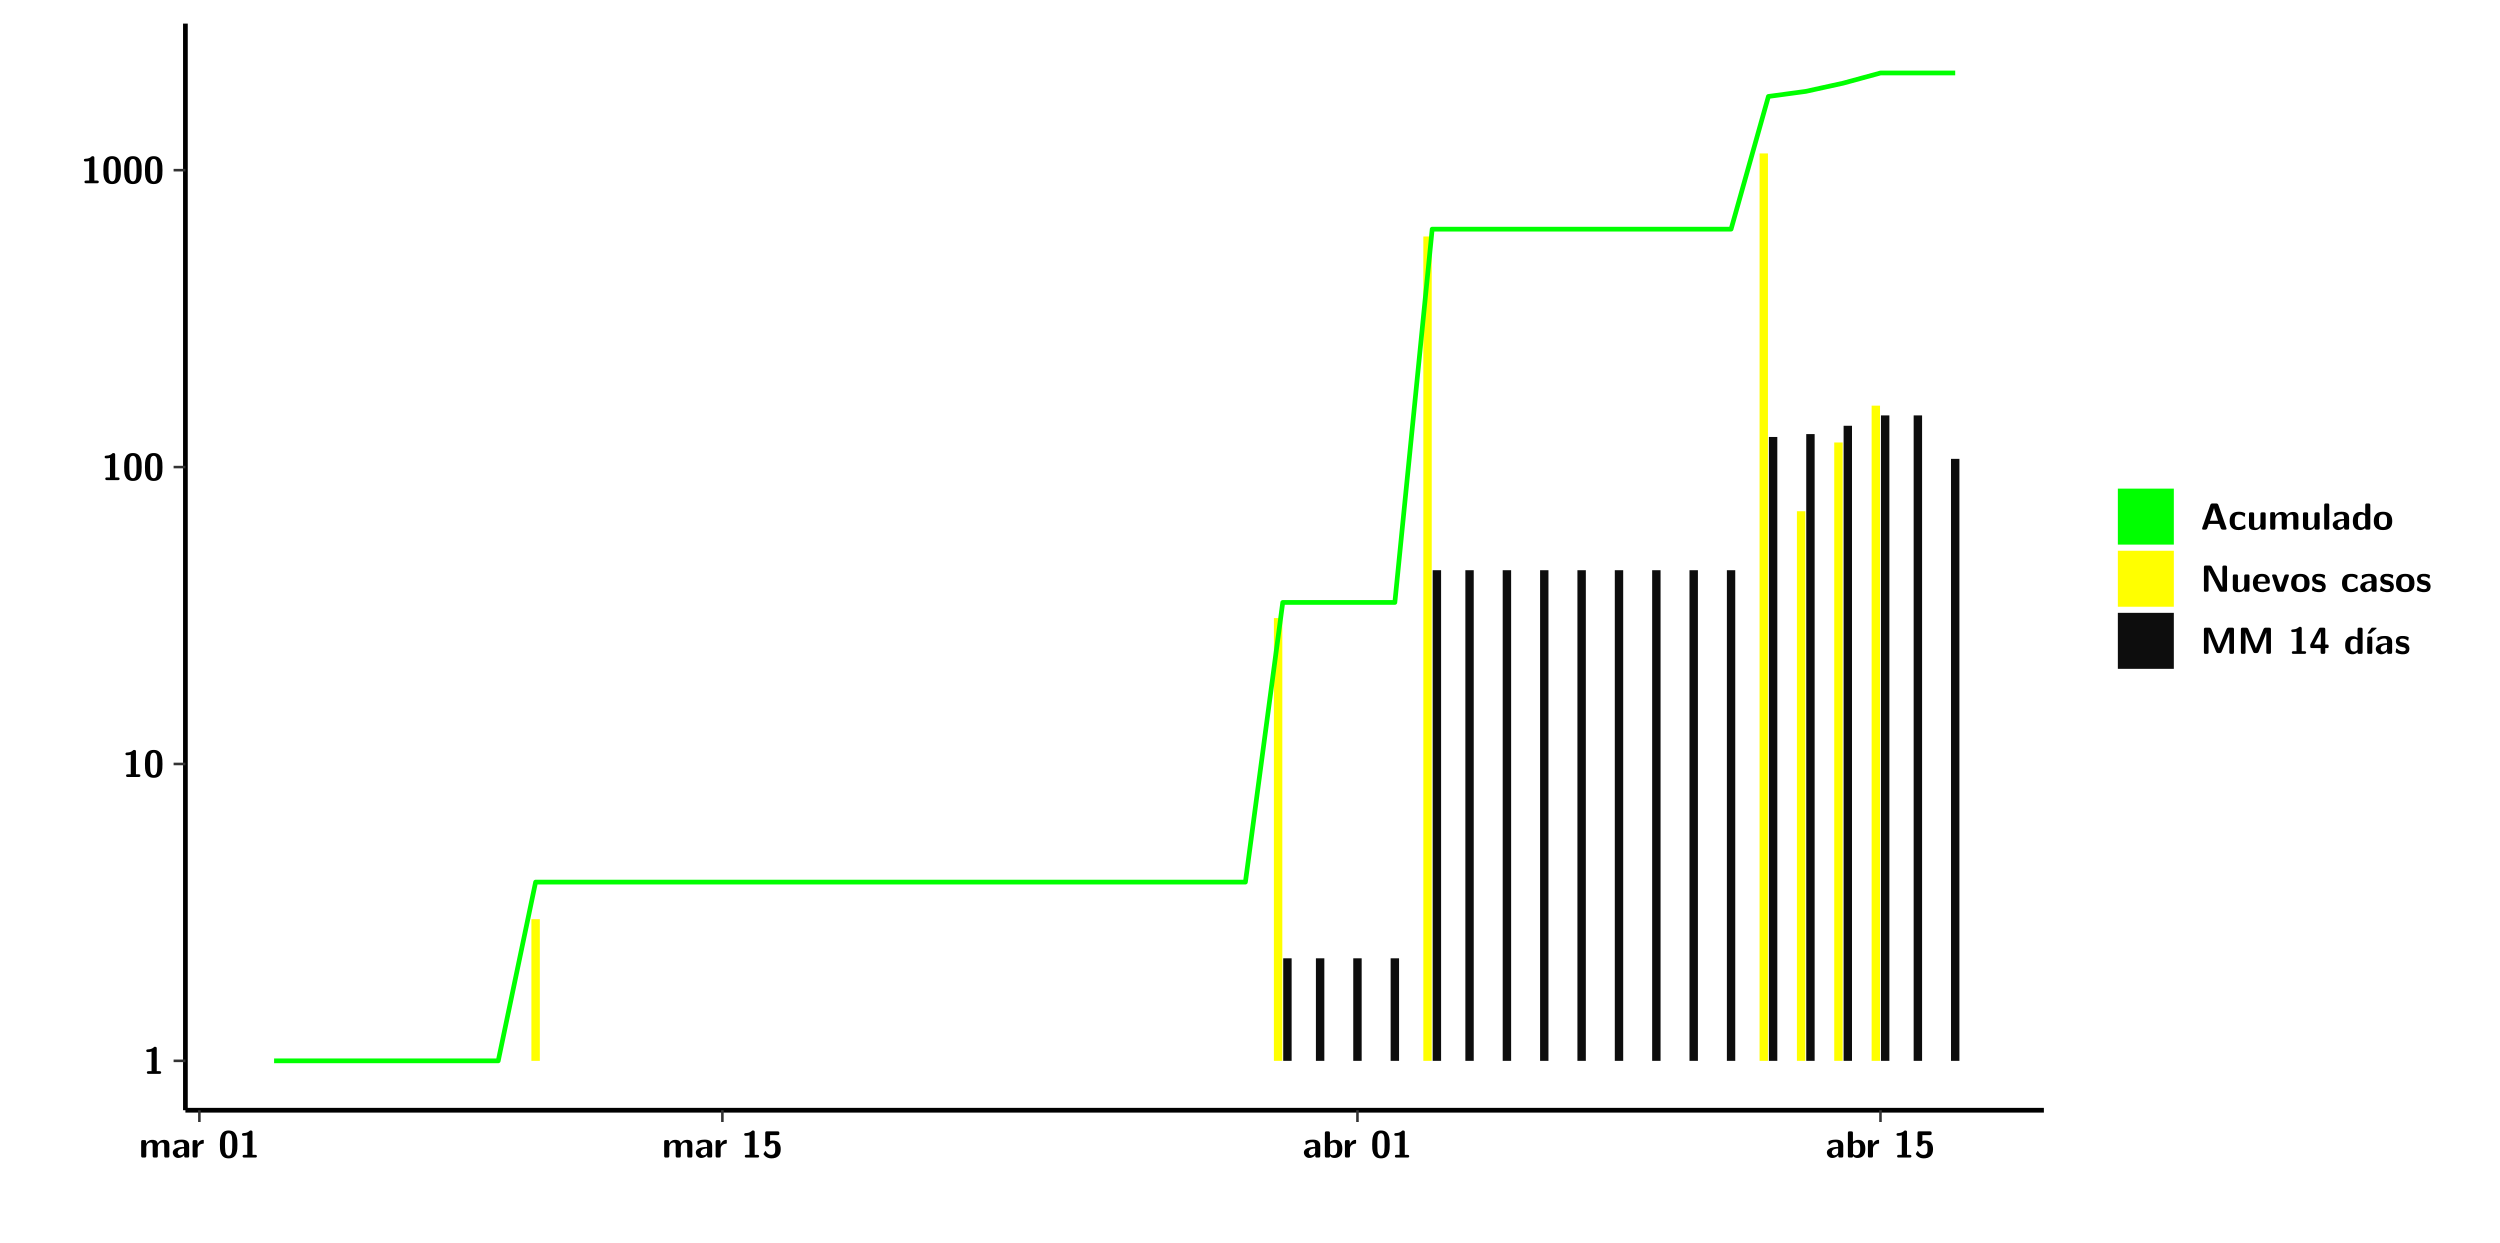
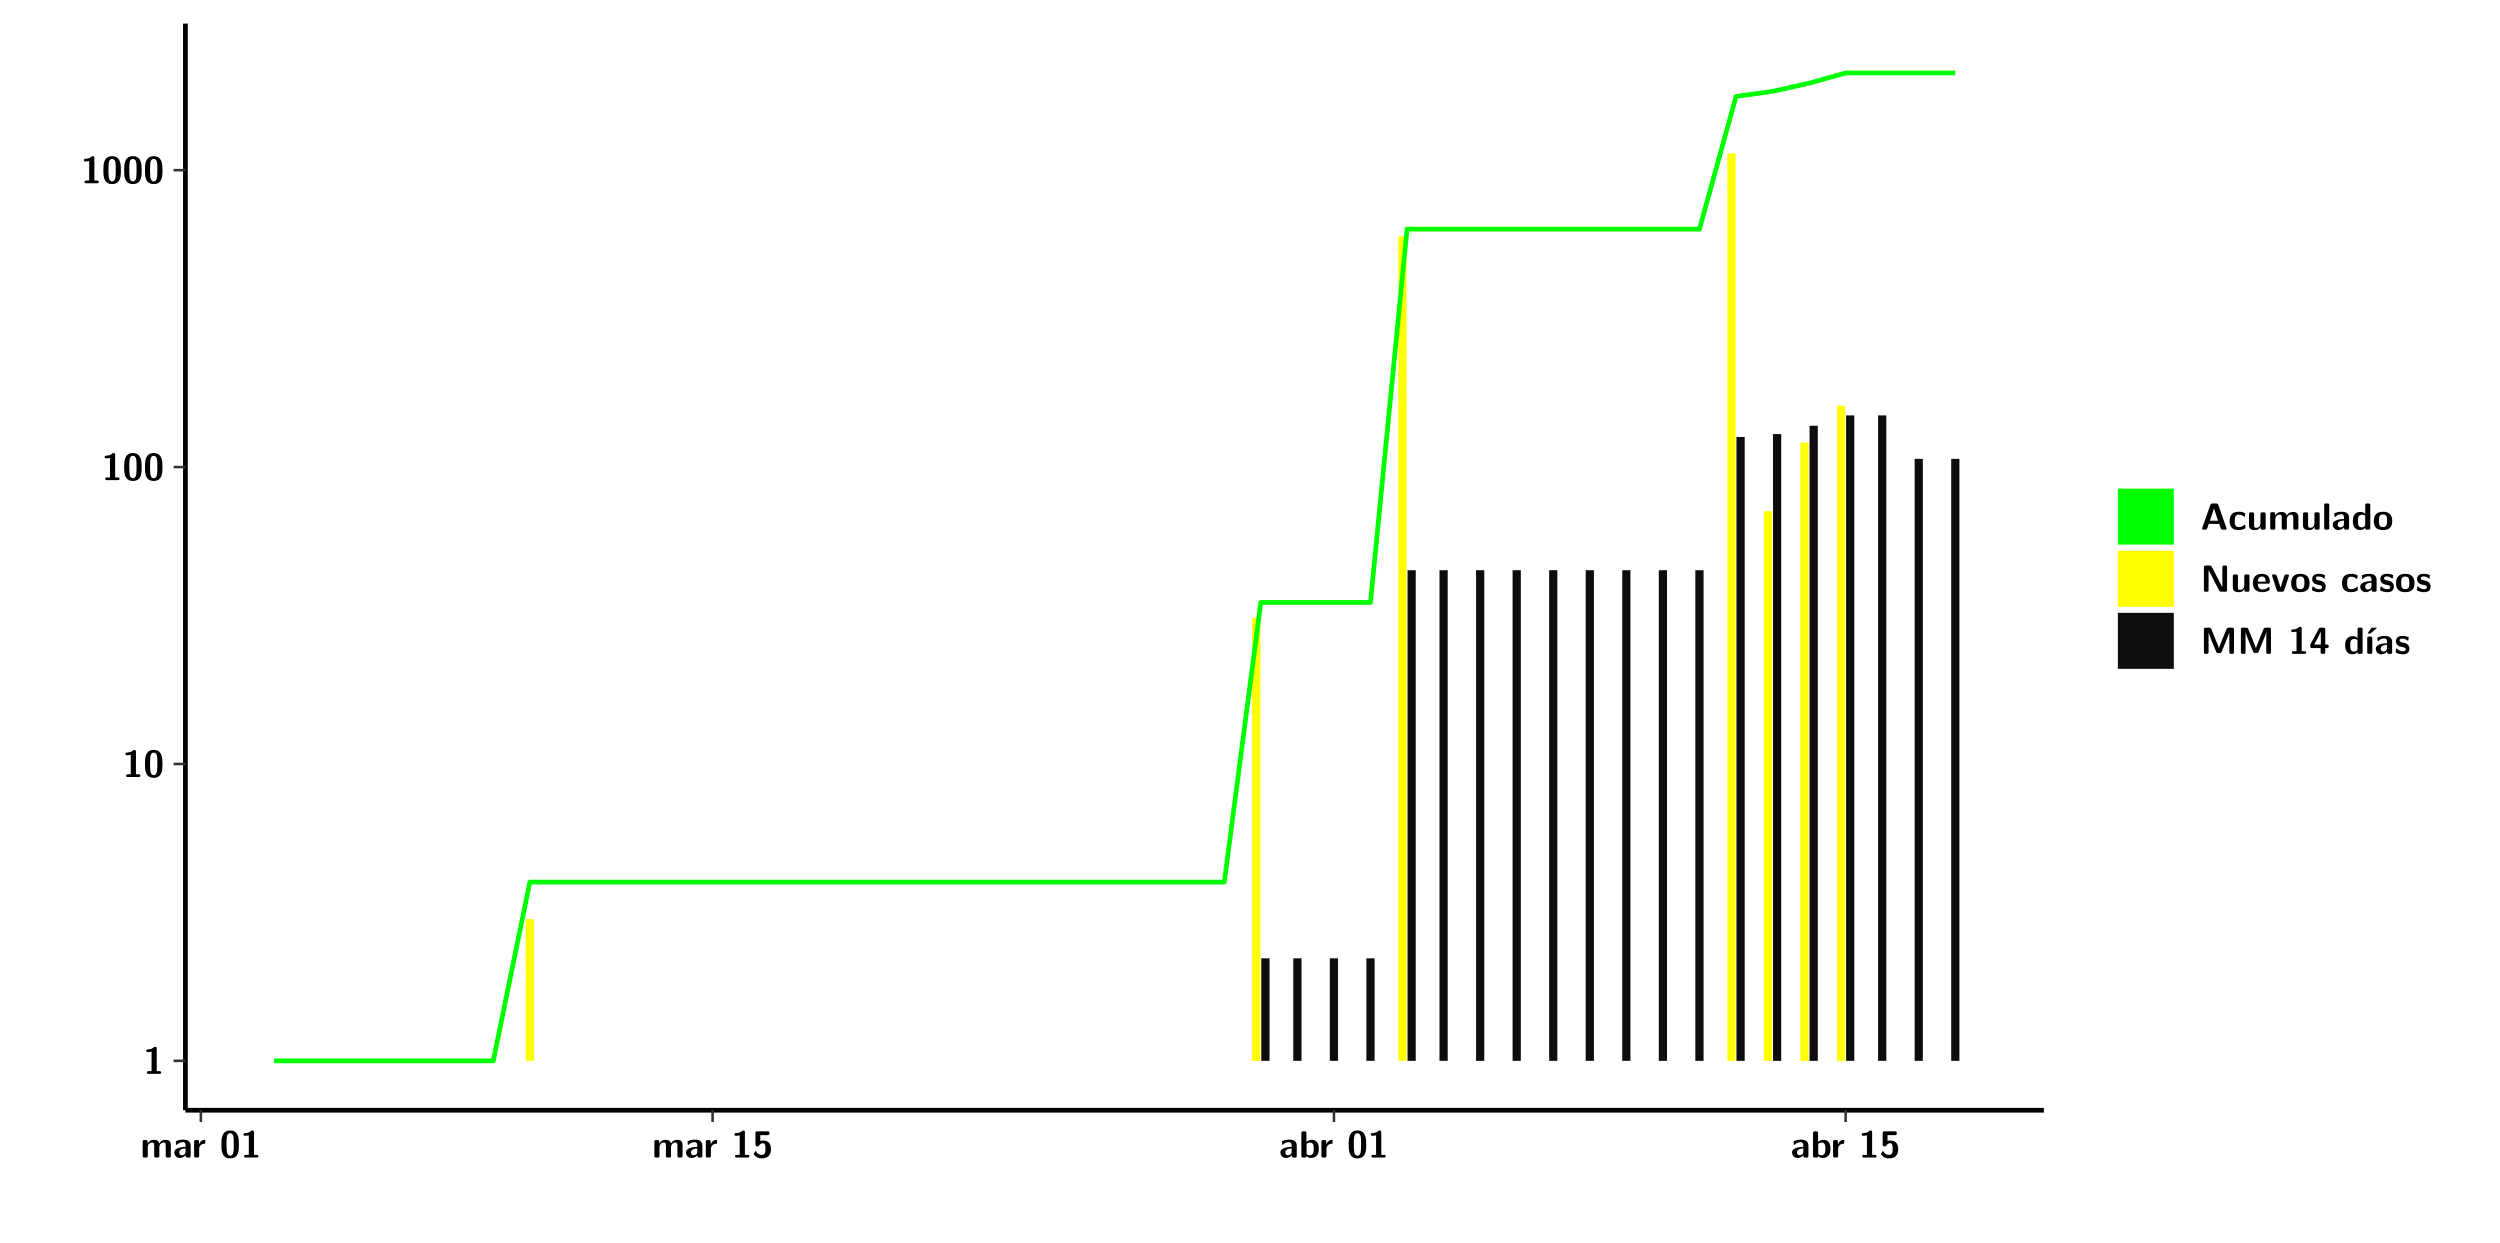
<svg xmlns="http://www.w3.org/2000/svg" xmlns:xlink="http://www.w3.org/1999/xlink" width="579.653pt" height="288pt" viewBox="0 0 579.653 288" version="1.1">
  <defs>
    <g>
      <symbol overflow="visible" id="glyph0-0">
        <path style="stroke:none;" d="" />
      </symbol>
      <symbol overflow="visible" id="glyph0-1">
        <path style="stroke:none;" d="M 3.109 -5.859 C 3.109 -6.016 3.109 -6.281 2.719 -6.281 C 2.547 -6.281 2.516 -6.266 2.406 -6.156 C 2.25 -6.016 1.922 -5.688 1.047 -5.672 C 0.891 -5.672 0.672 -5.609 0.672 -5.359 C 0.672 -5.047 0.969 -5.047 1.094 -5.047 C 1.344 -5.047 1.656 -5.078 1.906 -5.156 L 1.906 -0.625 L 1.234 -0.625 C 1.109 -0.625 0.812 -0.625 0.812 -0.312 C 0.812 0 1.109 0 1.234 0 L 3.719 0 C 3.828 0 4.141 0 4.141 -0.312 C 4.141 -0.625 3.828 -0.625 3.719 -0.625 L 3.109 -0.625 Z M 3.109 -5.859 " />
      </symbol>
      <symbol overflow="visible" id="glyph0-2">
        <path style="stroke:none;" d="M 4.438 -3 C 4.438 -4.203 4.438 -6.281 2.406 -6.281 C 0.375 -6.281 0.375 -4.219 0.375 -3 C 0.375 -1.812 0.375 0.188 2.406 0.188 C 4.438 0.188 4.438 -1.781 4.438 -3 Z M 2.406 -0.438 C 1.75 -0.438 1.656 -1.25 1.625 -1.484 C 1.562 -1.953 1.562 -2.766 1.562 -3.125 C 1.562 -3.641 1.562 -4.203 1.625 -4.641 C 1.641 -4.875 1.734 -5.641 2.406 -5.641 C 3.047 -5.641 3.156 -4.906 3.188 -4.734 C 3.25 -4.281 3.25 -3.594 3.25 -3.125 C 3.25 -2.625 3.25 -1.953 3.188 -1.469 C 3.156 -1.234 3.062 -0.438 2.406 -0.438 Z M 2.406 -0.438 " />
      </symbol>
      <symbol overflow="visible" id="glyph0-3">
        <path style="stroke:none;" d="M 7.062 -2.844 C 7.062 -3.75 6.672 -4.109 5.781 -4.109 C 5.156 -4.109 4.688 -3.828 4.359 -3.25 C 4.219 -4.078 3.484 -4.109 3.109 -4.109 C 2.938 -4.109 2.578 -4.109 2.188 -3.828 C 1.906 -3.625 1.734 -3.344 1.672 -3.203 L 1.672 -3.641 C 1.672 -3.922 1.609 -4.062 1.25 -4.062 L 0.953 -4.062 C 0.625 -4.062 0.531 -3.969 0.531 -3.641 L 0.531 -0.422 C 0.531 -0.109 0.625 0 0.953 0 L 1.297 0 C 1.625 0 1.719 -0.109 1.719 -0.422 L 1.719 -2.359 C 1.719 -3.141 2.25 -3.484 2.688 -3.484 C 3.109 -3.484 3.203 -3.297 3.203 -2.828 L 3.203 -0.422 C 3.203 -0.109 3.297 0 3.625 0 L 3.969 0 C 4.297 0 4.391 -0.109 4.391 -0.422 L 4.391 -2.359 C 4.391 -3.141 4.922 -3.484 5.359 -3.484 C 5.781 -3.484 5.875 -3.297 5.875 -2.828 L 5.875 -0.422 C 5.875 -0.109 5.969 0 6.297 0 L 6.641 0 C 6.984 0 7.062 -0.109 7.062 -0.422 Z M 7.062 -2.844 " />
      </symbol>
      <symbol overflow="visible" id="glyph0-4">
        <path style="stroke:none;" d="M 4.062 -2.766 C 4.062 -4.156 2.734 -4.156 2.297 -4.156 C 1.891 -4.156 1.453 -4.125 0.859 -3.891 C 0.672 -3.797 0.625 -3.781 0.625 -3.688 C 0.625 -3.625 0.688 -3.109 0.688 -3.047 C 0.703 -2.984 0.75 -2.938 0.812 -2.938 C 0.844 -2.938 0.875 -2.969 0.906 -3 C 1.281 -3.391 1.719 -3.578 2.266 -3.578 C 2.734 -3.578 2.875 -3.297 2.875 -2.781 L 2.875 -2.469 C 2.562 -2.469 0.266 -2.453 0.266 -1.172 C 0.266 -0.547 0.766 0.094 1.531 0.094 C 1.828 0.094 2.484 0.016 2.906 -0.594 L 2.906 -0.422 C 2.906 -0.141 2.969 0 3.328 0 L 3.641 0 C 3.984 0 4.062 -0.109 4.062 -0.422 Z M 2.875 -1.344 C 2.875 -0.531 2.047 -0.531 2.016 -0.531 C 1.641 -0.531 1.406 -0.844 1.406 -1.188 C 1.406 -2.047 2.625 -2.109 2.875 -2.109 Z M 2.875 -1.344 " />
      </symbol>
      <symbol overflow="visible" id="glyph0-5">
        <path style="stroke:none;" d="M 1.703 -2.016 C 1.703 -2.844 2.391 -3.188 2.938 -3.219 C 3.109 -3.234 3.125 -3.234 3.125 -3.469 L 3.125 -3.875 C 3.125 -4.047 3.125 -4.109 2.969 -4.109 C 2.719 -4.109 2.078 -4.031 1.672 -3.078 L 1.656 -3.078 L 1.656 -3.641 C 1.656 -3.922 1.594 -4.062 1.234 -4.062 L 0.953 -4.062 C 0.641 -4.062 0.531 -3.969 0.531 -3.641 L 0.531 -0.422 C 0.531 -0.109 0.625 0 0.953 0 L 1.281 0 C 1.609 0 1.703 -0.109 1.703 -0.422 Z M 1.703 -2.016 " />
      </symbol>
      <symbol overflow="visible" id="glyph0-6">
        <path style="stroke:none;" d="M 1.859 -5.203 L 3.578 -5.203 C 4 -5.203 4 -5.406 4 -5.641 C 4 -5.875 4 -6.078 3.578 -6.078 L 1.141 -6.078 C 0.875 -6.078 0.734 -6.031 0.734 -5.688 L 0.734 -3 C 0.734 -2.609 0.922 -2.594 1.172 -2.594 C 1.391 -2.594 1.469 -2.594 1.594 -2.812 C 1.812 -3.141 2.109 -3.328 2.469 -3.328 C 3.047 -3.328 3.047 -2.656 3.047 -1.969 C 3.047 -1.297 3.047 -0.625 2.125 -0.625 C 1.844 -0.625 1.25 -0.703 0.906 -1.406 C 0.875 -1.453 0.844 -1.5 0.781 -1.5 C 0.719 -1.5 0.703 -1.469 0.656 -1.391 C 0.531 -1.188 0.328 -0.891 0.328 -0.828 C 0.328 -0.75 0.891 0.188 2.141 0.188 C 3.562 0.188 4.328 -0.516 4.328 -1.938 C 4.328 -3.094 3.844 -3.953 2.5 -3.953 C 2.281 -3.953 2.078 -3.922 1.859 -3.844 Z M 1.859 -5.203 " />
      </symbol>
      <symbol overflow="visible" id="glyph0-7">
        <path style="stroke:none;" d="M 1.703 -5.656 C 1.703 -5.938 1.641 -6.078 1.281 -6.078 L 0.953 -6.078 C 0.641 -6.078 0.531 -5.984 0.531 -5.656 L 0.531 -0.422 C 0.531 -0.109 0.625 0 0.953 0 L 1.312 0 C 1.453 0 1.719 0 1.734 -0.344 C 2.125 0.094 2.578 0.094 2.719 0.094 C 4.578 0.094 4.578 -1.594 4.578 -2.031 C 4.578 -2.453 4.578 -4.109 2.938 -4.109 C 2.219 -4.109 1.781 -3.703 1.703 -3.625 Z M 1.734 -3.172 C 1.844 -3.281 2.109 -3.484 2.5 -3.484 C 3.391 -3.484 3.391 -2.672 3.391 -2.016 C 3.391 -1.375 3.391 -0.531 2.406 -0.531 C 2.047 -0.531 1.828 -0.75 1.734 -0.875 Z M 1.734 -3.172 " />
      </symbol>
      <symbol overflow="visible" id="glyph0-8">
        <path style="stroke:none;" d="M 4.156 -5.703 C 4.031 -6.078 3.766 -6.078 3.594 -6.078 L 2.828 -6.078 C 2.641 -6.078 2.391 -6.078 2.266 -5.703 L 0.406 -0.406 C 0.375 -0.297 0.375 -0.281 0.375 -0.234 C 0.375 0 0.594 0 0.703 0 L 1.031 0 C 1.188 0 1.453 0 1.578 -0.344 L 1.922 -1.328 L 4.344 -1.328 L 4.641 -0.484 C 4.75 -0.172 4.812 0 5.234 0 L 5.703 0 C 5.828 0 6.047 0 6.047 -0.234 C 6.047 -0.281 6.047 -0.297 6 -0.406 Z M 2.812 -3.938 C 2.938 -4.328 3.062 -4.656 3.125 -4.969 L 3.141 -4.969 C 3.188 -4.766 3.188 -4.75 3.25 -4.547 L 4.078 -2.078 L 2.188 -2.078 Z M 2.812 -3.938 " />
      </symbol>
      <symbol overflow="visible" id="glyph0-9">
        <path style="stroke:none;" d="M 4 -0.438 C 4 -0.531 3.969 -0.938 3.953 -1.047 C 3.953 -1.078 3.938 -1.172 3.844 -1.172 C 3.812 -1.172 3.797 -1.172 3.703 -1.078 C 3.562 -0.953 3.141 -0.594 2.422 -0.594 C 1.516 -0.594 1.516 -1.469 1.516 -2.031 C 1.516 -2.75 1.562 -3.484 2.453 -3.484 C 3.031 -3.484 3.266 -3.344 3.578 -3.078 C 3.688 -2.984 3.703 -2.984 3.734 -2.984 C 3.828 -2.984 3.844 -3.062 3.844 -3.094 C 3.859 -3.172 3.953 -3.656 3.953 -3.703 C 3.953 -3.781 3.891 -3.812 3.75 -3.891 C 3.328 -4.078 3.062 -4.156 2.453 -4.156 C 1.141 -4.156 0.328 -3.547 0.328 -2.016 C 0.328 -0.562 1.078 0.094 2.406 0.094 C 2.641 0.094 3.172 0.094 3.75 -0.203 C 4 -0.344 4 -0.344 4 -0.438 Z M 4 -0.438 " />
      </symbol>
      <symbol overflow="visible" id="glyph0-10">
        <path style="stroke:none;" d="M 4.391 -3.594 C 4.391 -3.875 4.328 -4.016 3.969 -4.016 L 3.609 -4.016 C 3.281 -4.016 3.188 -3.906 3.188 -3.594 L 3.188 -1.516 C 3.188 -0.938 2.891 -0.438 2.266 -0.438 C 1.766 -0.438 1.719 -0.562 1.719 -1.031 L 1.719 -3.594 C 1.719 -3.875 1.656 -4.016 1.297 -4.016 L 0.953 -4.016 C 0.625 -4.016 0.531 -3.922 0.531 -3.594 L 0.531 -1.109 C 0.531 -0.172 1.031 0.094 1.953 0.094 C 2.188 0.094 2.812 0.094 3.219 -0.656 L 3.219 -0.422 C 3.219 -0.141 3.281 0 3.641 0 L 3.969 0 C 4.297 0 4.391 -0.109 4.391 -0.422 Z M 4.391 -3.594 " />
      </symbol>
      <symbol overflow="visible" id="glyph0-11">
        <path style="stroke:none;" d="M 1.703 -5.656 C 1.703 -5.938 1.641 -6.078 1.281 -6.078 L 0.953 -6.078 C 0.641 -6.078 0.531 -5.984 0.531 -5.656 L 0.531 -0.422 C 0.531 -0.109 0.625 0 0.953 0 L 1.281 0 C 1.609 0 1.703 -0.109 1.703 -0.422 Z M 1.703 -5.656 " />
      </symbol>
      <symbol overflow="visible" id="glyph0-12">
        <path style="stroke:none;" d="M 4.375 -5.656 C 4.375 -5.938 4.312 -6.078 3.953 -6.078 L 3.625 -6.078 C 3.297 -6.078 3.203 -5.969 3.203 -5.656 L 3.203 -3.672 C 2.812 -4.047 2.375 -4.109 2.109 -4.109 C 0.328 -4.109 0.328 -2.422 0.328 -2 C 0.328 -1.594 0.328 0.094 2.062 0.094 C 2.422 0.094 2.812 -0.016 3.188 -0.406 C 3.188 -0.094 3.297 0 3.609 0 L 3.953 0 C 4.281 0 4.375 -0.109 4.375 -0.422 Z M 3.188 -1.094 C 3.188 -0.953 3.188 -0.875 2.922 -0.688 C 2.703 -0.547 2.5 -0.531 2.406 -0.531 C 1.516 -0.531 1.516 -1.344 1.516 -2 C 1.516 -2.656 1.516 -3.484 2.5 -3.484 C 2.75 -3.484 2.984 -3.391 3.188 -3.203 Z M 3.188 -1.094 " />
      </symbol>
      <symbol overflow="visible" id="glyph0-13">
        <path style="stroke:none;" d="M 4.547 -1.969 C 4.547 -3.406 3.844 -4.156 2.406 -4.156 C 0.953 -4.156 0.266 -3.391 0.266 -1.969 C 0.266 -0.547 1.031 0.094 2.406 0.094 C 3.781 0.094 4.547 -0.531 4.547 -1.969 Z M 2.406 -0.594 C 1.469 -0.594 1.469 -1.375 1.469 -2.078 C 1.469 -2.75 1.469 -3.531 2.406 -3.531 C 3.344 -3.531 3.344 -2.766 3.344 -2.078 C 3.344 -1.391 3.344 -0.594 2.406 -0.594 Z M 2.406 -0.594 " />
      </symbol>
      <symbol overflow="visible" id="glyph0-14">
        <path style="stroke:none;" d="M 2.656 -5.734 C 2.469 -6.078 2.203 -6.078 2.031 -6.078 L 1.219 -6.078 C 0.906 -6.078 0.797 -5.984 0.797 -5.656 L 0.797 -0.422 C 0.797 -0.109 0.891 0 1.219 0 L 1.453 0 C 1.781 0 1.875 -0.109 1.875 -0.422 L 1.875 -5.016 L 1.891 -5.016 L 4.297 -0.344 C 4.484 0 4.75 0 4.922 0 L 5.734 0 C 6.062 0 6.156 -0.109 6.156 -0.422 L 6.156 -5.656 C 6.156 -5.938 6.094 -6.078 5.734 -6.078 L 5.5 -6.078 C 5.156 -6.078 5.078 -5.969 5.078 -5.656 L 5.078 -1.062 L 5.062 -1.062 Z M 2.656 -5.734 " />
      </symbol>
      <symbol overflow="visible" id="glyph0-15">
        <path style="stroke:none;" d="M 3.781 -1.875 C 3.984 -1.875 4.203 -1.891 4.203 -2.281 C 4.203 -3.406 3.672 -4.156 2.359 -4.156 C 0.969 -4.156 0.266 -3.375 0.266 -2.047 C 0.266 -0.609 1.109 0.094 2.484 0.094 C 2.812 0.094 3.312 0.047 3.891 -0.234 C 4.078 -0.328 4.141 -0.359 4.141 -0.469 C 4.141 -0.531 4.125 -0.781 4.109 -0.844 C 4.078 -1.125 4.062 -1.125 3.984 -1.125 C 3.953 -1.125 3.938 -1.125 3.844 -1.047 C 3.328 -0.594 2.797 -0.531 2.516 -0.531 C 1.531 -0.531 1.422 -1.312 1.391 -1.875 Z M 1.406 -2.344 C 1.422 -2.875 1.609 -3.531 2.359 -3.531 C 3.062 -3.531 3.203 -3.031 3.219 -2.344 Z M 1.406 -2.344 " />
      </symbol>
      <symbol overflow="visible" id="glyph0-16">
        <path style="stroke:none;" d="M 4.109 -3.609 C 4.141 -3.719 4.141 -3.75 4.141 -3.766 C 4.141 -4.016 3.922 -4.016 3.797 -4.016 L 3.609 -4.016 C 3.25 -4.016 3.141 -3.891 3.062 -3.641 L 2.203 -0.984 L 1.328 -3.641 C 1.266 -3.828 1.203 -4.016 0.781 -4.016 L 0.578 -4.016 C 0.453 -4.016 0.234 -4.016 0.234 -3.766 C 0.234 -3.75 0.234 -3.719 0.266 -3.609 L 1.312 -0.375 C 1.438 0 1.703 0 1.859 0 L 2.5 0 C 2.672 0 2.938 0 3.062 -0.375 Z M 4.109 -3.609 " />
      </symbol>
      <symbol overflow="visible" id="glyph0-17">
        <path style="stroke:none;" d="M 3.469 -1.234 C 3.469 -1.734 3.203 -2.031 3.047 -2.172 C 2.703 -2.484 2.391 -2.547 2.031 -2.609 C 1.547 -2.703 1.188 -2.766 1.188 -3.109 C 1.188 -3.469 1.484 -3.547 1.828 -3.547 C 2.406 -3.547 2.719 -3.328 2.953 -3.125 C 3.047 -3.047 3.062 -3.047 3.094 -3.047 C 3.188 -3.047 3.203 -3.125 3.203 -3.156 C 3.219 -3.219 3.312 -3.719 3.312 -3.766 C 3.312 -3.906 2.844 -4.031 2.75 -4.062 C 2.406 -4.156 2.125 -4.156 1.891 -4.156 C 1.5 -4.156 0.328 -4.156 0.328 -2.906 C 0.328 -2.484 0.516 -2.219 0.75 -2 C 1.062 -1.734 1.406 -1.672 1.906 -1.562 C 2.156 -1.531 2.609 -1.453 2.609 -1.062 C 2.609 -0.656 2.266 -0.594 1.922 -0.594 C 1.531 -0.594 1.047 -0.703 0.625 -1.188 C 0.594 -1.234 0.562 -1.266 0.516 -1.266 C 0.422 -1.266 0.406 -1.188 0.391 -1.125 C 0.375 -1.016 0.266 -0.516 0.266 -0.422 C 0.266 -0.266 0.922 -0.062 0.922 -0.047 C 1.406 0.094 1.766 0.094 1.922 0.094 C 2.359 0.094 3.469 0.062 3.469 -1.234 Z M 3.469 -1.234 " />
      </symbol>
      <symbol overflow="visible" id="glyph0-18">
        <path style="stroke:none;" d="M 4.859 -2.859 C 4.688 -2.422 4.359 -1.609 4.281 -1.312 C 4.203 -1.625 3.844 -2.484 3.656 -2.953 L 2.531 -5.719 C 2.391 -6.078 2.109 -6.078 1.953 -6.078 L 1.219 -6.078 C 0.906 -6.078 0.797 -5.984 0.797 -5.656 L 0.797 -0.422 C 0.797 -0.109 0.891 0 1.219 0 L 1.453 0 C 1.781 0 1.875 -0.109 1.875 -0.422 L 1.875 -4.953 L 1.891 -4.953 C 1.984 -4.562 2.375 -3.578 2.578 -3.062 L 3.609 -0.562 C 3.766 -0.188 3.969 -0.188 4.266 -0.188 C 4.562 -0.188 4.781 -0.188 4.938 -0.562 L 6.062 -3.328 C 6.141 -3.531 6.625 -4.719 6.672 -4.953 L 6.688 -4.953 L 6.688 -0.422 C 6.688 -0.141 6.75 0 7.109 0 L 7.344 0 C 7.672 0 7.766 -0.109 7.766 -0.422 L 7.766 -5.656 C 7.766 -5.938 7.703 -6.078 7.344 -6.078 L 6.609 -6.078 C 6.391 -6.078 6.172 -6.062 6.016 -5.703 Z M 4.859 -2.859 " />
      </symbol>
      <symbol overflow="visible" id="glyph0-19">
        <path style="stroke:none;" d="M 0.344 -2.297 C 0.266 -2.172 0.266 -2.141 0.266 -1.984 L 0.266 -1.766 C 0.266 -1.484 0.328 -1.344 0.688 -1.344 L 2.672 -1.344 L 2.672 -0.422 C 2.672 -0.141 2.719 0 3.078 0 L 3.328 0 C 3.656 0 3.75 -0.109 3.75 -0.422 L 3.75 -1.344 L 4.125 -1.344 C 4.391 -1.344 4.547 -1.406 4.547 -1.75 C 4.547 -2.078 4.422 -2.172 4.125 -2.172 L 3.75 -2.172 L 3.75 -5.656 C 3.75 -5.984 3.656 -6.078 3.328 -6.078 L 2.688 -6.078 C 2.531 -6.078 2.391 -6.078 2.281 -5.875 Z M 1.188 -2.172 C 2.578 -4.75 2.672 -5.016 2.703 -5.156 L 2.719 -5.156 L 2.719 -2.172 Z M 1.188 -2.172 " />
      </symbol>
      <symbol overflow="visible" id="glyph0-20">
        <path style="stroke:none;" d="M 3.906 -5.844 C 3.953 -5.875 4 -5.922 4 -5.969 C 4 -6.078 3.906 -6.078 3.766 -6.078 L 3.047 -6.078 C 2.875 -6.078 2.859 -6.078 2.781 -5.984 L 2.031 -4.953 C 1.953 -4.859 1.953 -4.844 1.953 -4.828 C 1.953 -4.703 2.047 -4.703 2.188 -4.703 L 2.516 -4.703 Z M 3.906 -5.844 " />
      </symbol>
      <symbol overflow="visible" id="glyph0-21">
        <path style="stroke:none;" d="M 1.703 -3.594 C 1.703 -3.875 1.641 -4.016 1.281 -4.016 L 0.953 -4.016 C 0.641 -4.016 0.531 -3.922 0.531 -3.594 L 0.531 -0.422 C 0.531 -0.109 0.625 0 0.953 0 L 1.281 0 C 1.609 0 1.703 -0.109 1.703 -0.422 Z M 1.703 -3.594 " />
      </symbol>
    </g>
    <clipPath id="clip1">
      <path d="M 0 0 L 576.008 0 L 576.008 288 L 0 288 Z M 0 0 " />
    </clipPath>
    <clipPath id="clip2">
      <path d="M 42.988 5.477 L 473.898 5.477 L 473.898 257.414 L 42.988 257.414 Z M 42.988 5.477 " />
    </clipPath>
  </defs>
  <g id="surface1">
    <g clip-path="url(#clip1)" clip-rule="nonzero">
      <path style="fill-rule:nonzero;fill:rgb(100%,100%,100%);fill-opacity:1;stroke-width:0.598;stroke-linecap:round;stroke-linejoin:round;stroke:rgb(100%,100%,100%);stroke-opacity:1;stroke-miterlimit:10;" d="M 0 0 L 0 288.004 L 576.008 288.004 L 576.008 0 Z M 0 0 " transform="matrix(1,0,0,-1,0,288)" />
    </g>
    <g clip-path="url(#clip2)" clip-rule="nonzero">
      <path style=" stroke:none;fill-rule:nonzero;fill:rgb(100%,100%,100%);fill-opacity:1;" d="M 42.988 257.414 L 42.988 5.477 L 473.898 5.477 L 473.898 257.414 Z M 42.988 257.414 " />
    </g>
-     <path style=" stroke:none;fill-rule:nonzero;fill:rgb(100%,100%,0%);fill-opacity:1;" d="M 123.211 245.969 L 123.211 213.121 L 125.164 213.121 L 125.164 245.969 Z M 123.211 245.969 " />
-     <path style=" stroke:none;fill-rule:nonzero;fill:rgb(100%,100%,0%);fill-opacity:1;" d="M 295.367 245.969 L 295.367 143.312 L 297.32 143.312 L 297.32 245.969 Z M 295.367 245.969 " />
-     <path style=" stroke:none;fill-rule:nonzero;fill:rgb(4.999%,4.999%,4.999%);fill-opacity:1;" d="M 297.527 245.969 L 297.527 222.195 L 299.48 222.195 L 299.48 245.969 Z M 297.527 245.969 " />
-     <path style=" stroke:none;fill-rule:nonzero;fill:rgb(4.999%,4.999%,4.999%);fill-opacity:1;" d="M 305.109 245.969 L 305.109 222.195 L 307.062 222.195 L 307.062 245.969 Z M 305.109 245.969 " />
-     <path style=" stroke:none;fill-rule:nonzero;fill:rgb(4.999%,4.999%,4.999%);fill-opacity:1;" d="M 313.766 245.969 L 313.766 222.195 L 315.719 222.195 L 315.719 245.969 Z M 313.766 245.969 " />
-     <path style=" stroke:none;fill-rule:nonzero;fill:rgb(4.999%,4.999%,4.999%);fill-opacity:1;" d="M 322.434 245.969 L 322.434 222.195 L 324.387 222.195 L 324.387 245.969 Z M 322.434 245.969 " />
-     <path style=" stroke:none;fill-rule:nonzero;fill:rgb(100%,100%,0%);fill-opacity:1;" d="M 330.016 245.969 L 330.016 54.832 L 331.961 54.832 L 331.961 245.969 Z M 330.016 245.969 " />
-     <path style=" stroke:none;fill-rule:nonzero;fill:rgb(4.999%,4.999%,4.999%);fill-opacity:1;" d="M 332.18 245.969 L 332.18 132.211 L 334.133 132.211 L 334.133 245.969 Z M 332.18 245.969 " />
-     <path style=" stroke:none;fill-rule:nonzero;fill:rgb(4.999%,4.999%,4.999%);fill-opacity:1;" d="M 339.762 245.969 L 339.762 132.211 L 341.703 132.211 L 341.703 245.969 Z M 339.762 245.969 " />
-     <path style=" stroke:none;fill-rule:nonzero;fill:rgb(4.999%,4.999%,4.999%);fill-opacity:1;" d="M 348.418 245.969 L 348.418 132.211 L 350.371 132.211 L 350.371 245.969 Z M 348.418 245.969 " />
-     <path style=" stroke:none;fill-rule:nonzero;fill:rgb(4.999%,4.999%,4.999%);fill-opacity:1;" d="M 357.086 245.969 L 357.086 132.211 L 359.027 132.211 L 359.027 245.969 Z M 357.086 245.969 " />
-     <path style=" stroke:none;fill-rule:nonzero;fill:rgb(4.999%,4.999%,4.999%);fill-opacity:1;" d="M 365.742 245.969 L 365.742 132.211 L 367.695 132.211 L 367.695 245.969 Z M 365.742 245.969 " />
-     <path style=" stroke:none;fill-rule:nonzero;fill:rgb(4.999%,4.999%,4.999%);fill-opacity:1;" d="M 374.41 245.969 L 374.41 132.211 L 376.355 132.211 L 376.355 245.969 Z M 374.41 245.969 " />
-     <path style=" stroke:none;fill-rule:nonzero;fill:rgb(4.999%,4.999%,4.999%);fill-opacity:1;" d="M 383.07 245.969 L 383.07 132.211 L 385.02 132.211 L 385.02 245.969 Z M 383.07 245.969 " />
-     <path style=" stroke:none;fill-rule:nonzero;fill:rgb(4.999%,4.999%,4.999%);fill-opacity:1;" d="M 391.727 245.969 L 391.727 132.211 L 393.68 132.211 L 393.68 245.969 Z M 391.727 245.969 " />
-     <path style=" stroke:none;fill-rule:nonzero;fill:rgb(4.999%,4.999%,4.999%);fill-opacity:1;" d="M 400.395 245.969 L 400.395 132.211 L 402.336 132.211 L 402.336 245.969 Z M 400.395 245.969 " />
-     <path style=" stroke:none;fill-rule:nonzero;fill:rgb(100%,100%,0%);fill-opacity:1;" d="M 407.977 245.969 L 407.977 35.574 L 409.918 35.574 L 409.918 245.969 Z M 407.977 245.969 " />
-     <path style=" stroke:none;fill-rule:nonzero;fill:rgb(4.999%,4.999%,4.999%);fill-opacity:1;" d="M 410.137 245.969 L 410.137 101.316 L 412.09 101.316 L 412.09 245.969 Z M 410.137 245.969 " />
-     <path style=" stroke:none;fill-rule:nonzero;fill:rgb(100%,100%,0%);fill-opacity:1;" d="M 416.633 245.969 L 416.633 118.535 L 418.586 118.535 L 418.586 245.969 Z M 416.633 245.969 " />
-     <path style=" stroke:none;fill-rule:nonzero;fill:rgb(4.999%,4.999%,4.999%);fill-opacity:1;" d="M 418.797 245.969 L 418.797 100.648 L 420.746 100.648 L 420.746 245.969 Z M 418.797 245.969 " />
-     <path style=" stroke:none;fill-rule:nonzero;fill:rgb(100%,100%,0%);fill-opacity:1;" d="M 425.289 245.969 L 425.289 102.594 L 427.242 102.594 L 427.242 245.969 Z M 425.289 245.969 " />
-     <path style=" stroke:none;fill-rule:nonzero;fill:rgb(4.999%,4.999%,4.999%);fill-opacity:1;" d="M 427.461 245.969 L 427.461 98.719 L 429.406 98.719 L 429.406 245.969 Z M 427.461 245.969 " />
-     <path style=" stroke:none;fill-rule:nonzero;fill:rgb(100%,100%,0%);fill-opacity:1;" d="M 433.957 245.969 L 433.957 94.055 L 435.902 94.055 L 435.902 245.969 Z M 433.957 245.969 " />
-     <path style=" stroke:none;fill-rule:nonzero;fill:rgb(4.999%,4.999%,4.999%);fill-opacity:1;" d="M 436.121 245.969 L 436.121 96.316 L 438.074 96.316 L 438.074 245.969 Z M 436.121 245.969 " />
-     <path style=" stroke:none;fill-rule:nonzero;fill:rgb(4.999%,4.999%,4.999%);fill-opacity:1;" d="M 443.703 245.969 L 443.703 96.316 L 445.656 96.316 L 445.656 245.969 Z M 443.703 245.969 " />
-     <path style=" stroke:none;fill-rule:nonzero;fill:rgb(4.999%,4.999%,4.999%);fill-opacity:1;" d="M 452.359 245.969 L 452.359 106.391 L 454.312 106.391 L 454.312 245.969 Z M 452.359 245.969 " />
-     <path style="fill:none;stroke-width:1.096;stroke-linecap:butt;stroke-linejoin:round;stroke:rgb(0%,100%,0%);stroke-opacity:1;stroke-miterlimit:10;" d="M 63.551 42.031 L 115.52 42.031 L 124.188 83.477 L 288.762 83.477 L 297.418 148.316 L 323.41 148.316 L 332.07 234.871 L 401.371 234.871 L 410.027 265.637 L 418.684 266.812 L 427.352 268.715 L 436.012 271.078 L 453.336 271.078 " transform="matrix(1,0,0,-1,0,288)" />
+     <path style=" stroke:none;fill-rule:nonzero;fill:rgb(100%,100%,0%);fill-opacity:1;" d="M 121.895 245.969 L 121.895 213.121 L 123.809 213.121 L 123.809 245.969 Z M 121.895 245.969 " />
+     <path style=" stroke:none;fill-rule:nonzero;fill:rgb(100%,100%,0%);fill-opacity:1;" d="M 290.324 245.969 L 290.324 143.312 L 292.238 143.312 L 292.238 245.969 Z M 290.324 245.969 " />
+     <path style=" stroke:none;fill-rule:nonzero;fill:rgb(4.999%,4.999%,4.999%);fill-opacity:1;" d="M 292.445 245.969 L 292.445 222.195 L 294.359 222.195 L 294.359 245.969 Z M 292.445 245.969 " />
+     <path style=" stroke:none;fill-rule:nonzero;fill:rgb(4.999%,4.999%,4.999%);fill-opacity:1;" d="M 299.859 245.969 L 299.859 222.195 L 301.773 222.195 L 301.773 245.969 Z M 299.859 245.969 " />
+     <path style=" stroke:none;fill-rule:nonzero;fill:rgb(4.999%,4.999%,4.999%);fill-opacity:1;" d="M 308.336 245.969 L 308.336 222.195 L 310.242 222.195 L 310.242 245.969 Z M 308.336 245.969 " />
+     <path style=" stroke:none;fill-rule:nonzero;fill:rgb(4.999%,4.999%,4.999%);fill-opacity:1;" d="M 316.816 245.969 L 316.816 222.195 L 318.719 222.195 L 318.719 245.969 Z M 316.816 245.969 " />
+     <path style=" stroke:none;fill-rule:nonzero;fill:rgb(100%,100%,0%);fill-opacity:1;" d="M 324.227 245.969 L 324.227 54.832 L 326.133 54.832 L 326.133 245.969 Z M 324.227 245.969 " />
+     <path style=" stroke:none;fill-rule:nonzero;fill:rgb(4.999%,4.999%,4.999%);fill-opacity:1;" d="M 326.352 245.969 L 326.352 132.211 L 328.254 132.211 L 328.254 245.969 Z M 326.352 245.969 " />
+     <path style=" stroke:none;fill-rule:nonzero;fill:rgb(4.999%,4.999%,4.999%);fill-opacity:1;" d="M 333.762 245.969 L 333.762 132.211 L 335.664 132.211 L 335.664 245.969 Z M 333.762 245.969 " />
+     <path style=" stroke:none;fill-rule:nonzero;fill:rgb(4.999%,4.999%,4.999%);fill-opacity:1;" d="M 342.242 245.969 L 342.242 132.211 L 344.145 132.211 L 344.145 245.969 Z M 342.242 245.969 " />
+     <path style=" stroke:none;fill-rule:nonzero;fill:rgb(4.999%,4.999%,4.999%);fill-opacity:1;" d="M 350.711 245.969 L 350.711 132.211 L 352.621 132.211 L 352.621 245.969 Z M 350.711 245.969 " />
+     <path style=" stroke:none;fill-rule:nonzero;fill:rgb(4.999%,4.999%,4.999%);fill-opacity:1;" d="M 359.188 245.969 L 359.188 132.211 L 361.09 132.211 L 361.09 245.969 Z M 359.188 245.969 " />
+     <path style=" stroke:none;fill-rule:nonzero;fill:rgb(4.999%,4.999%,4.999%);fill-opacity:1;" d="M 367.656 245.969 L 367.656 132.211 L 369.57 132.211 L 369.57 245.969 Z M 367.656 245.969 " />
+     <path style=" stroke:none;fill-rule:nonzero;fill:rgb(4.999%,4.999%,4.999%);fill-opacity:1;" d="M 376.133 245.969 L 376.133 132.211 L 378.039 132.211 L 378.039 245.969 Z M 376.133 245.969 " />
+     <path style=" stroke:none;fill-rule:nonzero;fill:rgb(4.999%,4.999%,4.999%);fill-opacity:1;" d="M 384.613 245.969 L 384.613 132.211 L 386.516 132.211 L 386.516 245.969 Z M 384.613 245.969 " />
+     <path style=" stroke:none;fill-rule:nonzero;fill:rgb(4.999%,4.999%,4.999%);fill-opacity:1;" d="M 393.082 245.969 L 393.082 132.211 L 394.992 132.211 L 394.992 245.969 Z M 393.082 245.969 " />
+     <path style=" stroke:none;fill-rule:nonzero;fill:rgb(100%,100%,0%);fill-opacity:1;" d="M 400.504 245.969 L 400.504 35.574 L 402.406 35.574 L 402.406 245.969 Z M 400.504 245.969 " />
+     <path style=" stroke:none;fill-rule:nonzero;fill:rgb(4.999%,4.999%,4.999%);fill-opacity:1;" d="M 402.617 245.969 L 402.617 101.316 L 404.527 101.316 L 404.527 245.969 Z M 402.617 245.969 " />
+     <path style=" stroke:none;fill-rule:nonzero;fill:rgb(100%,100%,0%);fill-opacity:1;" d="M 408.973 245.969 L 408.973 118.535 L 410.883 118.535 L 410.883 245.969 Z M 408.973 245.969 " />
+     <path style=" stroke:none;fill-rule:nonzero;fill:rgb(4.999%,4.999%,4.999%);fill-opacity:1;" d="M 411.094 245.969 L 411.094 100.648 L 412.996 100.648 L 412.996 245.969 Z M 411.094 245.969 " />
+     <path style=" stroke:none;fill-rule:nonzero;fill:rgb(100%,100%,0%);fill-opacity:1;" d="M 417.449 245.969 L 417.449 102.594 L 419.352 102.594 L 419.352 245.969 Z M 417.449 245.969 " />
+     <path style=" stroke:none;fill-rule:nonzero;fill:rgb(4.999%,4.999%,4.999%);fill-opacity:1;" d="M 419.562 245.969 L 419.562 98.719 L 421.477 98.719 L 421.477 245.969 Z M 419.562 245.969 " />
+     <path style=" stroke:none;fill-rule:nonzero;fill:rgb(100%,100%,0%);fill-opacity:1;" d="M 425.918 245.969 L 425.918 94.055 L 427.832 94.055 L 427.832 245.969 Z M 425.918 245.969 " />
+     <path style=" stroke:none;fill-rule:nonzero;fill:rgb(4.999%,4.999%,4.999%);fill-opacity:1;" d="M 428.039 245.969 L 428.039 96.316 L 429.941 96.316 L 429.941 245.969 Z M 428.039 245.969 " />
+     <path style=" stroke:none;fill-rule:nonzero;fill:rgb(4.999%,4.999%,4.999%);fill-opacity:1;" d="M 435.453 245.969 L 435.453 96.316 L 437.367 96.316 L 437.367 245.969 Z M 435.453 245.969 " />
+     <path style=" stroke:none;fill-rule:nonzero;fill:rgb(4.999%,4.999%,4.999%);fill-opacity:1;" d="M 443.93 245.969 L 443.93 106.391 L 445.832 106.391 L 445.832 245.969 Z M 443.93 245.969 " />
+     <path style=" stroke:none;fill-rule:nonzero;fill:rgb(4.999%,4.999%,4.999%);fill-opacity:1;" d="M 452.41 245.969 L 452.41 106.391 L 454.312 106.391 L 454.312 245.969 Z M 452.41 245.969 " />
+     <path style="fill:none;stroke-width:1.096;stroke-linecap:butt;stroke-linejoin:round;stroke:rgb(0%,100%,0%);stroke-opacity:1;stroke-miterlimit:10;" d="M 63.531 42.031 L 114.371 42.031 L 122.852 83.477 L 283.871 83.477 L 292.336 148.316 L 317.762 148.316 L 326.242 234.871 L 394.039 234.871 L 402.516 265.637 L 410.984 266.812 L 419.461 268.715 L 427.93 271.078 L 453.355 271.078 " transform="matrix(1,0,0,-1,0,288)" />
    <path style="fill:none;stroke-width:1.096;stroke-linecap:butt;stroke-linejoin:round;stroke:rgb(0%,0%,0%);stroke-opacity:1;stroke-miterlimit:10;" d="M 42.988 30.586 L 42.988 282.523 " transform="matrix(1,0,0,-1,0,288)" />
    <g style="fill:rgb(0%,0%,0%);fill-opacity:1;">
      <use xlink:href="#glyph0-1" x="33.235" y="248.986" />
    </g>
    <g style="fill:rgb(0%,0%,0%);fill-opacity:1;">
      <use xlink:href="#glyph0-1" x="28.413" y="180.154" />
      <use xlink:href="#glyph0-2" x="33.235" y="180.154" />
    </g>
    <g style="fill:rgb(0%,0%,0%);fill-opacity:1;">
      <use xlink:href="#glyph0-1" x="23.591" y="111.323" />
      <use xlink:href="#glyph0-2" x="28.413" y="111.323" />
      <use xlink:href="#glyph0-2" x="33.235" y="111.323" />
    </g>
    <g style="fill:rgb(0%,0%,0%);fill-opacity:1;">
      <use xlink:href="#glyph0-1" x="18.769" y="42.491" />
      <use xlink:href="#glyph0-2" x="23.591" y="42.491" />
      <use xlink:href="#glyph0-2" x="28.413" y="42.491" />
      <use xlink:href="#glyph0-2" x="33.235" y="42.491" />
    </g>
    <path style="fill:none;stroke-width:0.598;stroke-linecap:butt;stroke-linejoin:round;stroke:rgb(20%,20%,20%);stroke-opacity:1;stroke-miterlimit:10;" d="M 40.25 42.031 L 42.988 42.031 " transform="matrix(1,0,0,-1,0,288)" />
    <path style="fill:none;stroke-width:0.598;stroke-linecap:butt;stroke-linejoin:round;stroke:rgb(20%,20%,20%);stroke-opacity:1;stroke-miterlimit:10;" d="M 40.25 110.867 L 42.988 110.867 " transform="matrix(1,0,0,-1,0,288)" />
    <path style="fill:none;stroke-width:0.598;stroke-linecap:butt;stroke-linejoin:round;stroke:rgb(20%,20%,20%);stroke-opacity:1;stroke-miterlimit:10;" d="M 40.25 179.707 L 42.988 179.707 " transform="matrix(1,0,0,-1,0,288)" />
    <path style="fill:none;stroke-width:0.598;stroke-linecap:butt;stroke-linejoin:round;stroke:rgb(20%,20%,20%);stroke-opacity:1;stroke-miterlimit:10;" d="M 40.25 248.543 L 42.988 248.543 " transform="matrix(1,0,0,-1,0,288)" />
    <path style="fill:none;stroke-width:1.096;stroke-linecap:butt;stroke-linejoin:round;stroke:rgb(0%,0%,0%);stroke-opacity:1;stroke-miterlimit:10;" d="M 42.988 30.586 L 473.898 30.586 " transform="matrix(1,0,0,-1,0,288)" />
-     <path style="fill:none;stroke-width:0.598;stroke-linecap:butt;stroke-linejoin:round;stroke:rgb(20%,20%,20%);stroke-opacity:1;stroke-miterlimit:10;" d="M 46.227 27.848 L 46.227 30.586 " transform="matrix(1,0,0,-1,0,288)" />
-     <path style="fill:none;stroke-width:0.598;stroke-linecap:butt;stroke-linejoin:round;stroke:rgb(20%,20%,20%);stroke-opacity:1;stroke-miterlimit:10;" d="M 167.492 27.848 L 167.492 30.586 " transform="matrix(1,0,0,-1,0,288)" />
-     <path style="fill:none;stroke-width:0.598;stroke-linecap:butt;stroke-linejoin:round;stroke:rgb(20%,20%,20%);stroke-opacity:1;stroke-miterlimit:10;" d="M 314.742 27.848 L 314.742 30.586 " transform="matrix(1,0,0,-1,0,288)" />
-     <path style="fill:none;stroke-width:0.598;stroke-linecap:butt;stroke-linejoin:round;stroke:rgb(20%,20%,20%);stroke-opacity:1;stroke-miterlimit:10;" d="M 436.012 27.848 L 436.012 30.586 " transform="matrix(1,0,0,-1,0,288)" />
-     <g style="fill:rgb(0%,0%,0%);fill-opacity:1;">
-       <use xlink:href="#glyph0-3" x="32.199" y="268.394" />
-       <use xlink:href="#glyph0-4" x="39.797" y="268.394" />
-     </g>
-     <g style="fill:rgb(0%,0%,0%);fill-opacity:1;">
-       <use xlink:href="#glyph0-5" x="44.128" y="268.394" />
-     </g>
-     <g style="fill:rgb(0%,0%,0%);fill-opacity:1;">
-       <use xlink:href="#glyph0-2" x="50.609" y="268.394" />
-       <use xlink:href="#glyph0-1" x="55.431" y="268.394" />
-     </g>
-     <g style="fill:rgb(0%,0%,0%);fill-opacity:1;">
-       <use xlink:href="#glyph0-3" x="153.464" y="268.394" />
-       <use xlink:href="#glyph0-4" x="161.062" y="268.394" />
-     </g>
-     <g style="fill:rgb(0%,0%,0%);fill-opacity:1;">
-       <use xlink:href="#glyph0-5" x="165.393" y="268.394" />
-     </g>
-     <g style="fill:rgb(0%,0%,0%);fill-opacity:1;">
-       <use xlink:href="#glyph0-1" x="171.874" y="268.394" />
-       <use xlink:href="#glyph0-6" x="176.696" y="268.394" />
-     </g>
-     <g style="fill:rgb(0%,0%,0%);fill-opacity:1;">
-       <use xlink:href="#glyph0-4" x="302.052" y="268.394" />
-       <use xlink:href="#glyph0-7" x="306.655" y="268.394" />
-     </g>
-     <g style="fill:rgb(0%,0%,0%);fill-opacity:1;">
-       <use xlink:href="#glyph0-5" x="311.302" y="268.394" />
-     </g>
-     <g style="fill:rgb(0%,0%,0%);fill-opacity:1;">
-       <use xlink:href="#glyph0-2" x="317.783" y="268.394" />
-       <use xlink:href="#glyph0-1" x="322.605" y="268.394" />
-     </g>
-     <g style="fill:rgb(0%,0%,0%);fill-opacity:1;">
-       <use xlink:href="#glyph0-4" x="423.317" y="268.394" />
-       <use xlink:href="#glyph0-7" x="427.92" y="268.394" />
-     </g>
-     <g style="fill:rgb(0%,0%,0%);fill-opacity:1;">
-       <use xlink:href="#glyph0-5" x="432.567" y="268.394" />
-     </g>
-     <g style="fill:rgb(0%,0%,0%);fill-opacity:1;">
-       <use xlink:href="#glyph0-1" x="439.048" y="268.394" />
-       <use xlink:href="#glyph0-6" x="443.87" y="268.394" />
+     <path style="fill:none;stroke-width:0.598;stroke-linecap:butt;stroke-linejoin:round;stroke:rgb(20%,20%,20%);stroke-opacity:1;stroke-miterlimit:10;" d="M 46.574 27.848 L 46.574 30.586 " transform="matrix(1,0,0,-1,0,288)" />
+     <path style="fill:none;stroke-width:0.598;stroke-linecap:butt;stroke-linejoin:round;stroke:rgb(20%,20%,20%);stroke-opacity:1;stroke-miterlimit:10;" d="M 165.223 27.848 L 165.223 30.586 " transform="matrix(1,0,0,-1,0,288)" />
+     <path style="fill:none;stroke-width:0.598;stroke-linecap:butt;stroke-linejoin:round;stroke:rgb(20%,20%,20%);stroke-opacity:1;stroke-miterlimit:10;" d="M 309.293 27.848 L 309.293 30.586 " transform="matrix(1,0,0,-1,0,288)" />
+     <path style="fill:none;stroke-width:0.598;stroke-linecap:butt;stroke-linejoin:round;stroke:rgb(20%,20%,20%);stroke-opacity:1;stroke-miterlimit:10;" d="M 427.93 27.848 L 427.93 30.586 " transform="matrix(1,0,0,-1,0,288)" />
+     <g style="fill:rgb(0%,0%,0%);fill-opacity:1;">
+       <use xlink:href="#glyph0-3" x="32.548" y="268.394" />
+       <use xlink:href="#glyph0-4" x="40.146" y="268.394" />
+     </g>
+     <g style="fill:rgb(0%,0%,0%);fill-opacity:1;">
+       <use xlink:href="#glyph0-5" x="44.477" y="268.394" />
+     </g>
+     <g style="fill:rgb(0%,0%,0%);fill-opacity:1;">
+       <use xlink:href="#glyph0-2" x="50.958" y="268.394" />
+       <use xlink:href="#glyph0-1" x="55.78" y="268.394" />
+     </g>
+     <g style="fill:rgb(0%,0%,0%);fill-opacity:1;">
+       <use xlink:href="#glyph0-3" x="151.193" y="268.394" />
+       <use xlink:href="#glyph0-4" x="158.791" y="268.394" />
+     </g>
+     <g style="fill:rgb(0%,0%,0%);fill-opacity:1;">
+       <use xlink:href="#glyph0-5" x="163.122" y="268.394" />
+     </g>
+     <g style="fill:rgb(0%,0%,0%);fill-opacity:1;">
+       <use xlink:href="#glyph0-1" x="169.603" y="268.394" />
+       <use xlink:href="#glyph0-6" x="174.425" y="268.394" />
+     </g>
+     <g style="fill:rgb(0%,0%,0%);fill-opacity:1;">
+       <use xlink:href="#glyph0-4" x="296.602" y="268.394" />
+       <use xlink:href="#glyph0-7" x="301.205" y="268.394" />
+     </g>
+     <g style="fill:rgb(0%,0%,0%);fill-opacity:1;">
+       <use xlink:href="#glyph0-5" x="305.852" y="268.394" />
+     </g>
+     <g style="fill:rgb(0%,0%,0%);fill-opacity:1;">
+       <use xlink:href="#glyph0-2" x="312.333" y="268.394" />
+       <use xlink:href="#glyph0-1" x="317.155" y="268.394" />
+     </g>
+     <g style="fill:rgb(0%,0%,0%);fill-opacity:1;">
+       <use xlink:href="#glyph0-4" x="415.237" y="268.394" />
+       <use xlink:href="#glyph0-7" x="419.84" y="268.394" />
+     </g>
+     <g style="fill:rgb(0%,0%,0%);fill-opacity:1;">
+       <use xlink:href="#glyph0-5" x="424.487" y="268.394" />
+     </g>
+     <g style="fill:rgb(0%,0%,0%);fill-opacity:1;">
+       <use xlink:href="#glyph0-1" x="430.968" y="268.394" />
+       <use xlink:href="#glyph0-6" x="435.79" y="268.394" />
    </g>
    <path style=" stroke:none;fill-rule:nonzero;fill:rgb(100%,100%,100%);fill-opacity:1;" d="M 484.859 161.262 L 484.859 101.625 L 570.527 101.625 L 570.527 161.262 Z M 484.859 161.262 " />
    <path style=" stroke:none;fill-rule:nonzero;fill:rgb(0%,100%,0%);fill-opacity:1;" d="M 491.047 126.273 L 491.047 113.293 L 504.027 113.293 L 504.027 126.273 Z M 491.047 126.273 " />
    <path style=" stroke:none;fill-rule:nonzero;fill:rgb(100%,100%,0%);fill-opacity:1;" d="M 491.047 140.68 L 491.047 127.699 L 504.027 127.699 L 504.027 140.68 Z M 491.047 140.68 " />
    <path style=" stroke:none;fill-rule:nonzero;fill:rgb(4.999%,4.999%,4.999%);fill-opacity:1;" d="M 491.047 155.078 L 491.047 142.094 L 504.027 142.094 L 504.027 155.078 Z M 491.047 155.078 " />
    <g style="fill:rgb(0%,0%,0%);fill-opacity:1;">
      <use xlink:href="#glyph0-8" x="510.207" y="122.809" />
      <use xlink:href="#glyph0-9" x="516.636" y="122.809" />
      <use xlink:href="#glyph0-10" x="520.922" y="122.809" />
      <use xlink:href="#glyph0-3" x="525.841" y="122.809" />
      <use xlink:href="#glyph0-10" x="533.44" y="122.809" />
      <use xlink:href="#glyph0-11" x="538.359" y="122.809" />
      <use xlink:href="#glyph0-4" x="540.6" y="122.809" />
      <use xlink:href="#glyph0-12" x="545.203" y="122.809" />
      <use xlink:href="#glyph0-13" x="550.122" y="122.809" />
    </g>
    <g style="fill:rgb(0%,0%,0%);fill-opacity:1;">
      <use xlink:href="#glyph0-14" x="510.207" y="137.205" />
      <use xlink:href="#glyph0-10" x="517.172" y="137.205" />
      <use xlink:href="#glyph0-15" x="522.092" y="137.205" />
      <use xlink:href="#glyph0-16" x="526.573" y="137.205" />
      <use xlink:href="#glyph0-13" x="530.956" y="137.205" />
      <use xlink:href="#glyph0-17" x="535.778" y="137.205" />
    </g>
    <g style="fill:rgb(0%,0%,0%);fill-opacity:1;">
      <use xlink:href="#glyph0-9" x="542.693" y="137.205" />
      <use xlink:href="#glyph0-4" x="546.979" y="137.205" />
      <use xlink:href="#glyph0-17" x="551.582" y="137.205" />
      <use xlink:href="#glyph0-13" x="555.279" y="137.205" />
      <use xlink:href="#glyph0-17" x="560.1" y="137.205" />
    </g>
    <g style="fill:rgb(0%,0%,0%);fill-opacity:1;">
      <use xlink:href="#glyph0-18" x="510.207" y="151.611" />
      <use xlink:href="#glyph0-18" x="518.779" y="151.611" />
    </g>
    <g style="fill:rgb(0%,0%,0%);fill-opacity:1;">
      <use xlink:href="#glyph0-1" x="530.569" y="151.611" />
      <use xlink:href="#glyph0-19" x="535.391" y="151.611" />
    </g>
    <g style="fill:rgb(0%,0%,0%);fill-opacity:1;">
      <use xlink:href="#glyph0-12" x="543.422" y="151.611" />
    </g>
    <g style="fill:rgb(0%,0%,0%);fill-opacity:1;">
      <use xlink:href="#glyph0-20" x="547.052" y="151.611" />
    </g>
    <g style="fill:rgb(0%,0%,0%);fill-opacity:1;">
      <use xlink:href="#glyph0-21" x="548.341" y="151.611" />
      <use xlink:href="#glyph0-4" x="550.582" y="151.611" />
      <use xlink:href="#glyph0-17" x="555.185" y="151.611" />
    </g>
  </g>
</svg>
